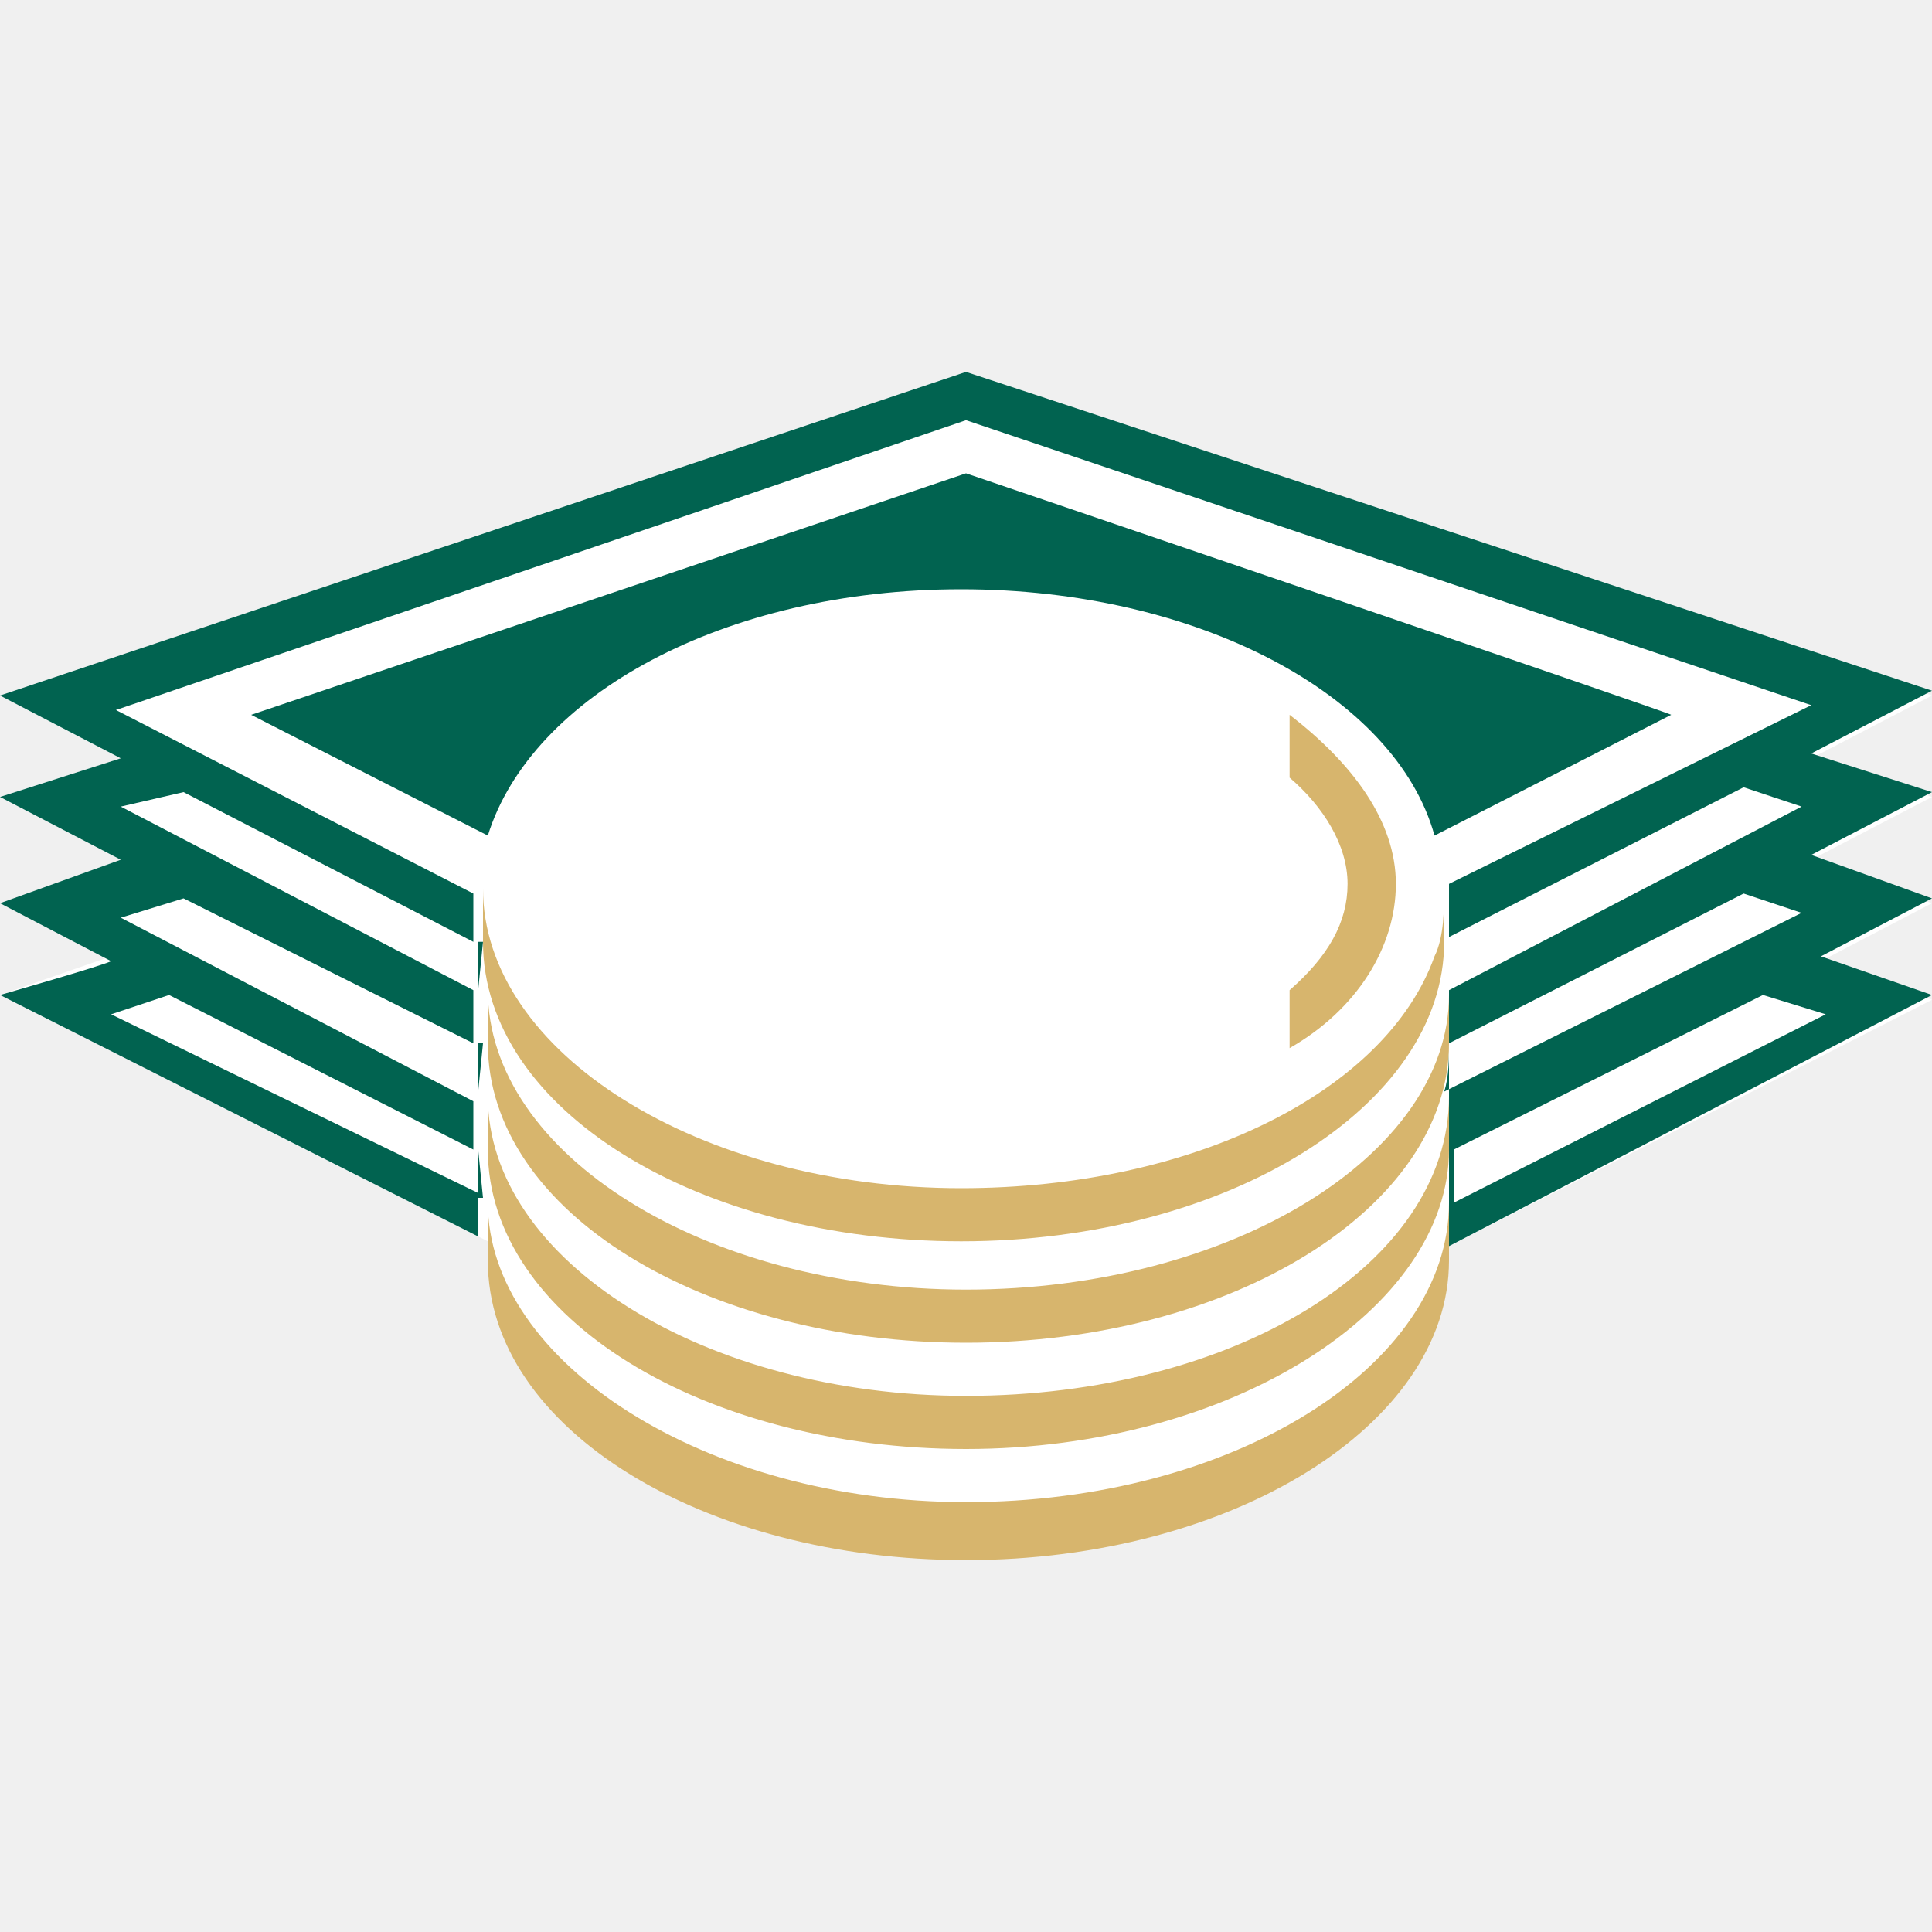
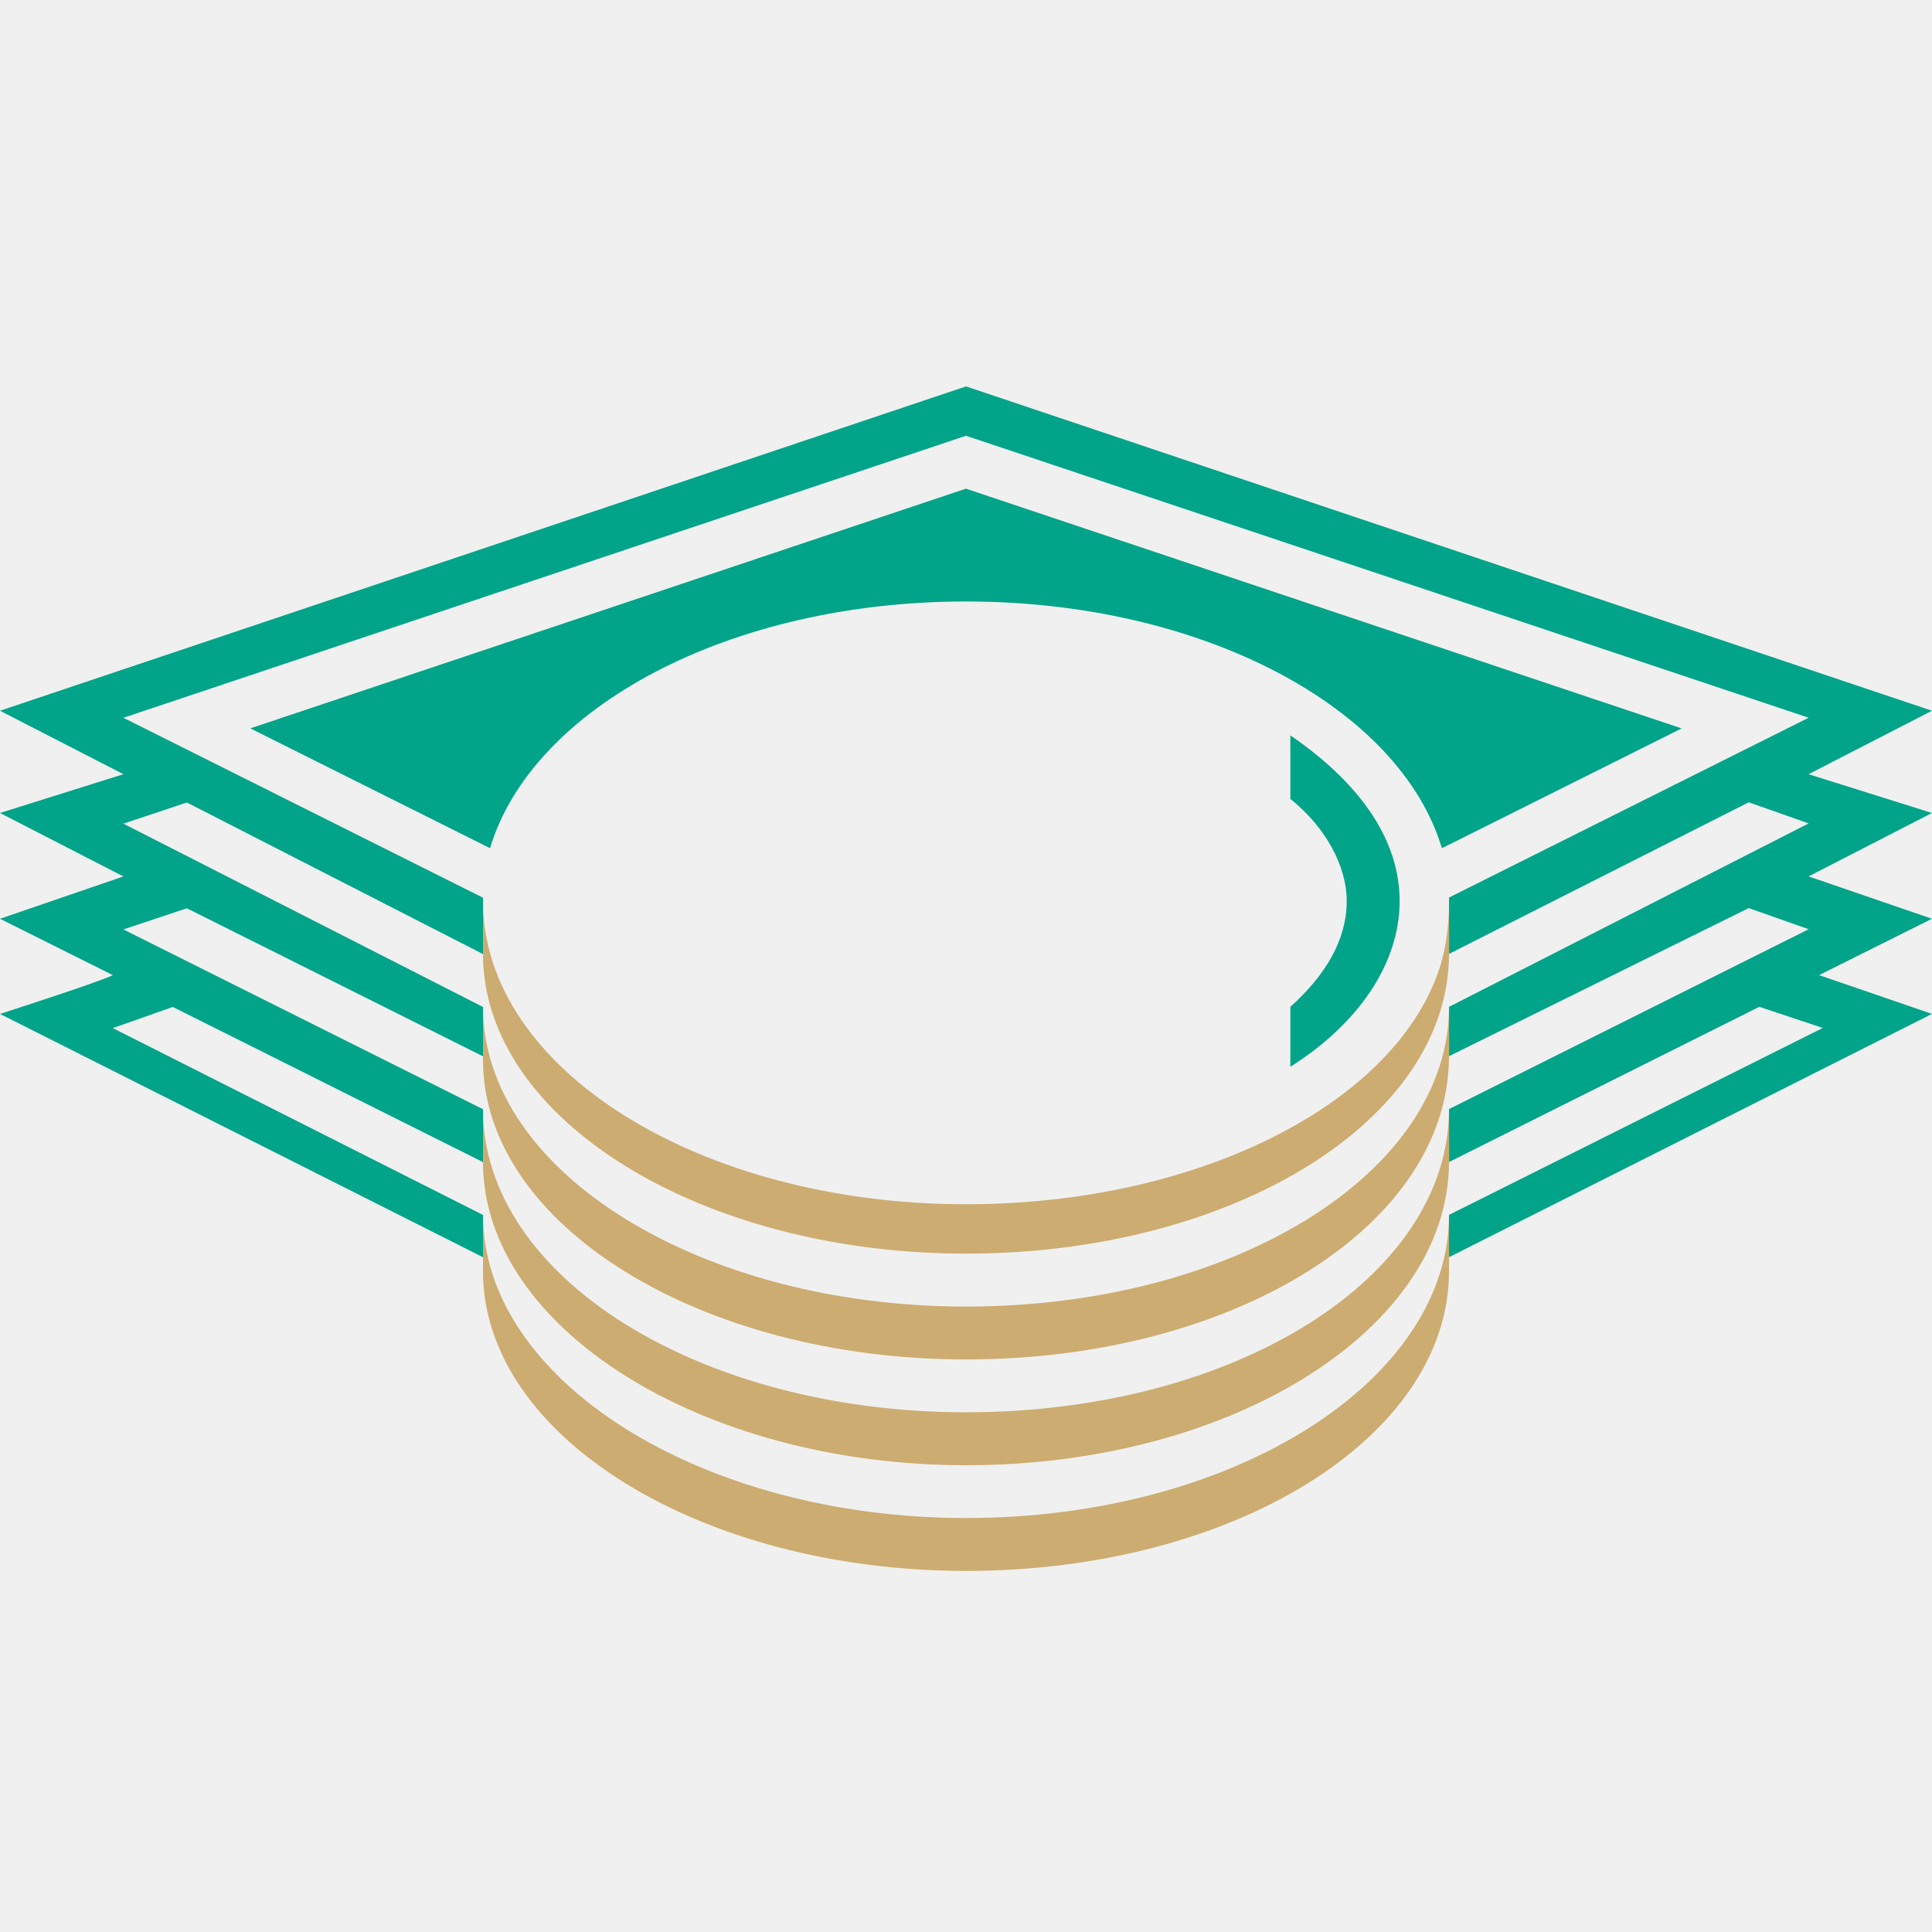
<svg xmlns="http://www.w3.org/2000/svg" viewBox="0 0 40 40">
-   <path fill="#fff" d="M2.5 15.7L0 14.4l20-6.7 20 6.7-2.5 1.3 2.5.8-2.5 1.3 2.5.9-2.3 1.2 2.3.8-10 5.1v.2c0 3.5-4.5 6.2-10 6.2-5.4 0-9.9-2.8-9.9-6.2v-.3L0 20.6l2.3-.8L0 18.7l2.5-.9L0 16.5l2.5-.8z" />
-   <g fill="#016350">
-     <path d="M9.9 23.8v1h.1l-.1-1zM20 9.8l-14.8 5 4.9 2.5c.9-2.9 4.9-5.1 9.8-5.1s9 2.2 9.8 5.1l4.9-2.5c.1 0-14.6-5-14.6-5z" />
-     <path d="M20 7.7L0 14.4l2.5 1.3-2.5.8 2.5 1.3-2.5.9 2.3 1.2c-.2.1-2.3.7-2.3.7l9.9 5v-.9L2.3 21l1.2-.4 6.3 3.2v-1L2.5 19l1.3-.4 6 3v-1.1l-7.3-3.8 1.3-.3 6 3.1v-1l-7.4-3.8 17.6-6 17.5 5.9-7.5 3.7v7.5l10-5.2-2.3-.8 2.3-1.2-2.5-.9 2.5-1.3-2.5-.8 2.5-1.3-20-6.6zm10 13.9l6.1-3.1 1.2.4-7.4 3.7c.1-.3.1-.7.1-1zm7.8-.6l-7.7 3.9v-1.1l6.4-3.2 1.3.4zm-7.8-.5v-1.1l6.1-3.1 1.2.4-7.3 3.8z" />
-     <path d="M9.9 20.5l.1-1h-.1v1zm0 2.1l.1-1h-.1v1z" />
-   </g>
-   <g fill="#d7b56d">
-     <path d="M20 28.9c-5.4 0-9.9-2.8-9.9-6.2v1.1c0 3.5 4.5 6.2 9.9 6.2 5.5 0 10-2.9 10-6.2v-1.1c0 3.5-4.5 6.2-10 6.2z" />
-     <path d="M20 31.1c-5.4 0-9.9-2.9-9.9-6.2v1.2c0 3.5 4.5 6.2 9.9 6.2 5.5 0 10-2.8 10-6.2v-1.2c0 3.4-4.5 6.2-10 6.2z" />
-     <path d="M29.9 18.2v.2c0 .4 0 1-.2 1.4-1 2.8-5 4.8-9.8 4.8-5.4 0-9.9-2.8-9.9-6.2v1.1c0 3.5 4.5 6.2 9.9 6.2 5.5 0 10-2.8 10-6.2v-1.3z" />
-     <path d="M20 26.7c-5.4 0-9.9-2.8-9.9-6.2v1.1c0 3.5 4.5 6.2 9.9 6.2 5.5 0 10-2.8 10-6.2v-1c0 3.3-4.5 6.1-10 6.1z" />
-     <path d="M28.9 18.3c0-1.3-.9-2.5-2.2-3.5v1.3c.7.6 1.2 1.4 1.2 2.2 0 .8-.4 1.5-1.2 2.2v1.2c1.4-.8 2.2-2.1 2.2-3.4z" />
-   </g>
+   <path fill="#01A489" d="m40 14.715-2.555 1.314L40 16.832l-2.555 1.313L40 19.022l-2.337 1.167L40 20.992l-10 5.037v-.876l7.738-3.87-1.314-.438-6.423 3.213V22.962l7.445-3.723-1.24-.438-6.205 3.066v-1.022l7.445-3.797-1.24-.437-6.205 3.138v-1.167l7.445-3.722L20 9.022 2.555 14.861l7.445 3.725v1.167l-6.131-3.138-1.314.438 7.445 3.795v1.022l-6.131-3.065-1.314.438 7.445 3.722v1.095l-6.423-3.212-1.241.438 7.664 3.868v.876L0 20.992s2.044-.656 2.336-.803L0 19.022l2.555-.876L0 16.832l2.555-.803L0 14.715 20 8l20 6.715Zm-20.001-4.598-14.817 4.963 4.964 2.481c.875-2.919 4.963-5.108 9.853-5.108 4.891 0 8.978 2.19 9.854 5.109l4.964-2.481-14.819-4.964Zm6.716 5.108c1.387.949 2.263 2.117 2.263 3.431s-.876 2.555-2.263 3.431v-1.241c.73-.657 1.167-1.387 1.167-2.189 0-.73-.438-1.533-1.167-2.117v-1.315Z" />
+   <path fill="#CCAC70" d="M30 25.153v1.167c0 3.431-4.453 6.204-10 6.204-5.475 0-10-2.773-10-6.204v-1.168c0 3.431 4.525 6.277 10 6.277 5.547 0 10-2.847 10-6.276Zm-.219-5.037c-.977 2.789-5.036 4.817-9.781 4.817-5.475 0-10-2.774-10-6.278v1.097c0 3.431 4.525 6.203 10 6.203 5.547 0 10-2.773 10-6.204v-1.022c0 .438-.066.951-.219 1.387Zm-9.781 9.124c-5.475 0-10-2.773-10-6.276v1.095c0 3.431 4.525 6.277 10 6.277 5.547 0 10-2.848 10-6.278v-1.095c0 3.503-4.453 6.277-10 6.277Zm0-2.189c-5.475 0-10-2.773-10-6.204v1.094c0 3.431 4.525 6.205 10 6.205 5.547 0 10-2.774 10-6.278v-1.022c0 3.43-4.453 6.205-10 6.205Z" />
</svg>
